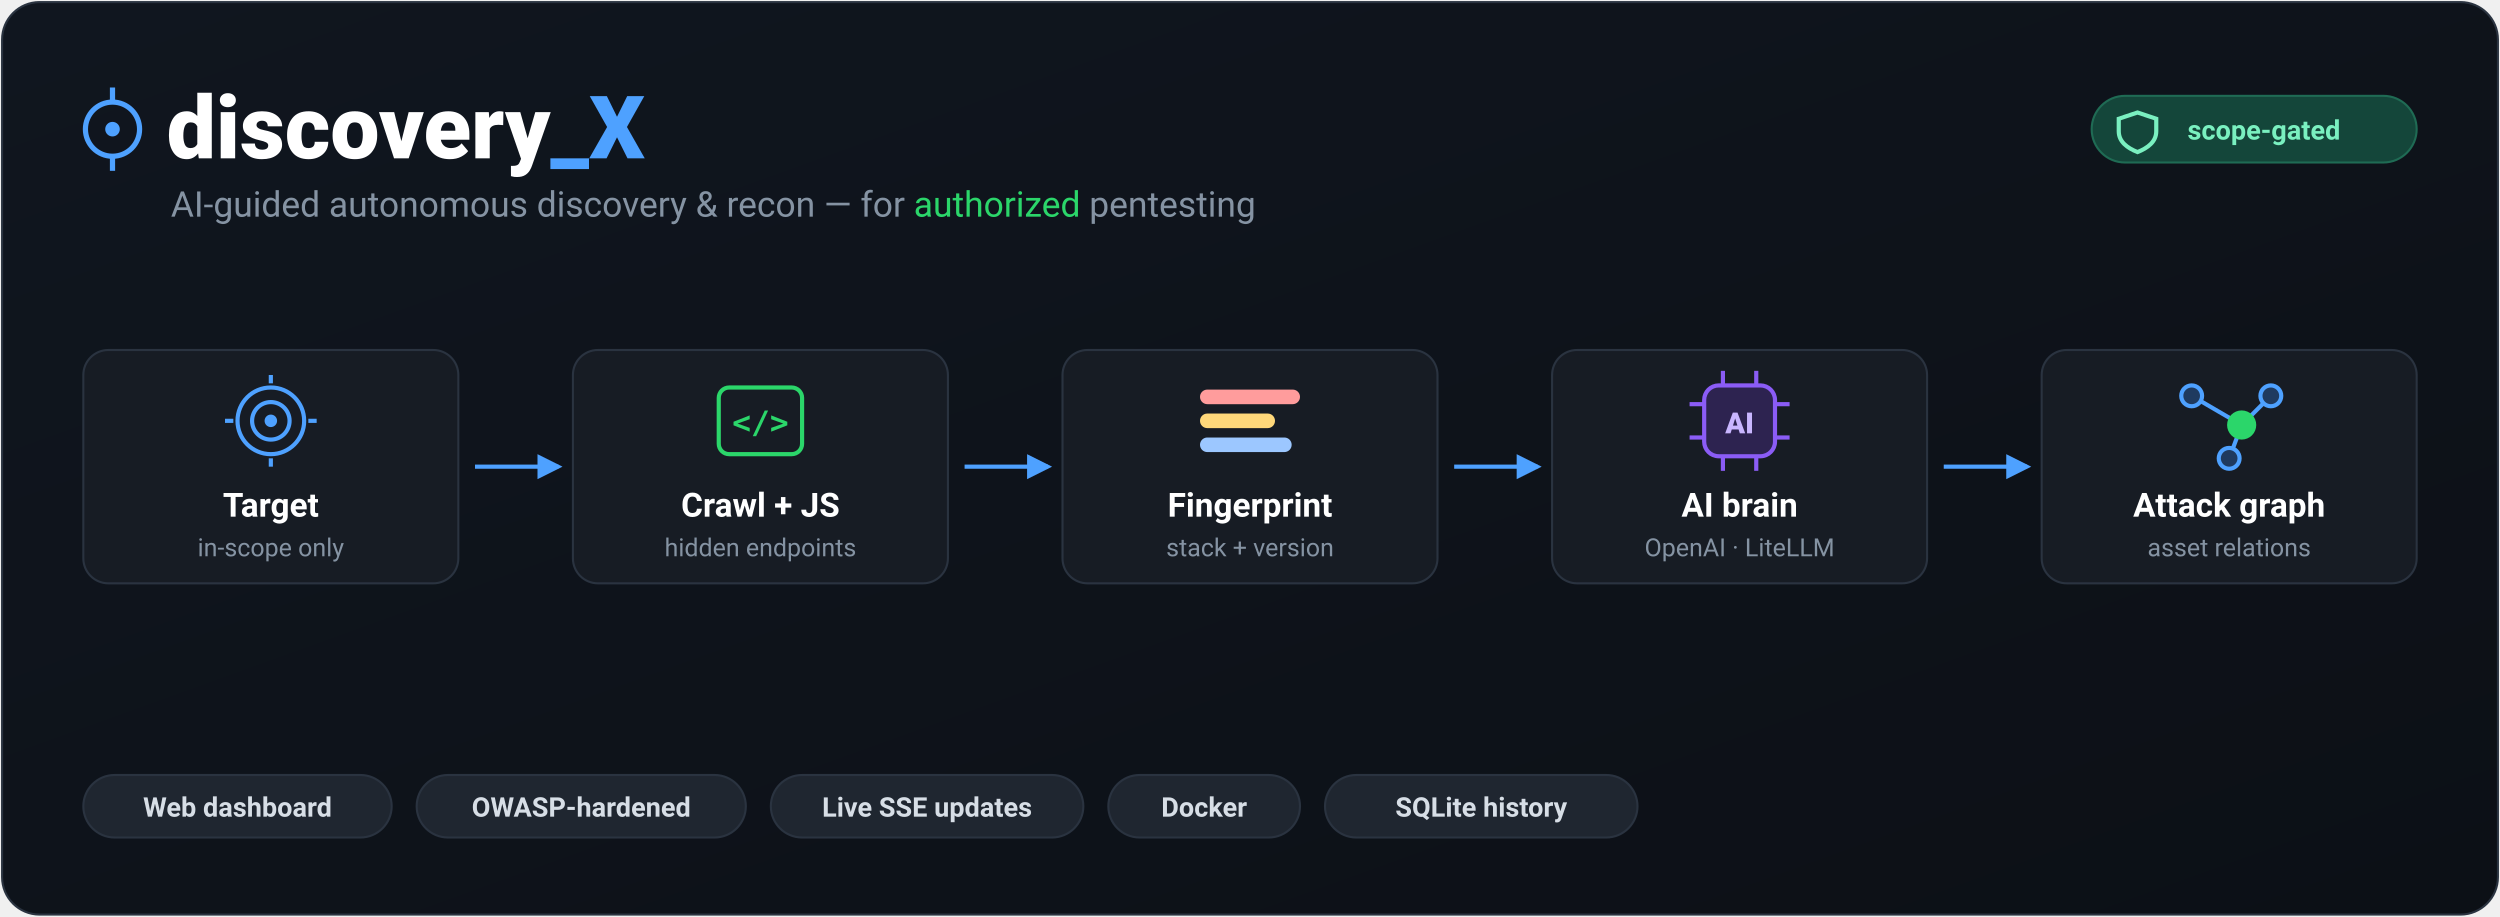
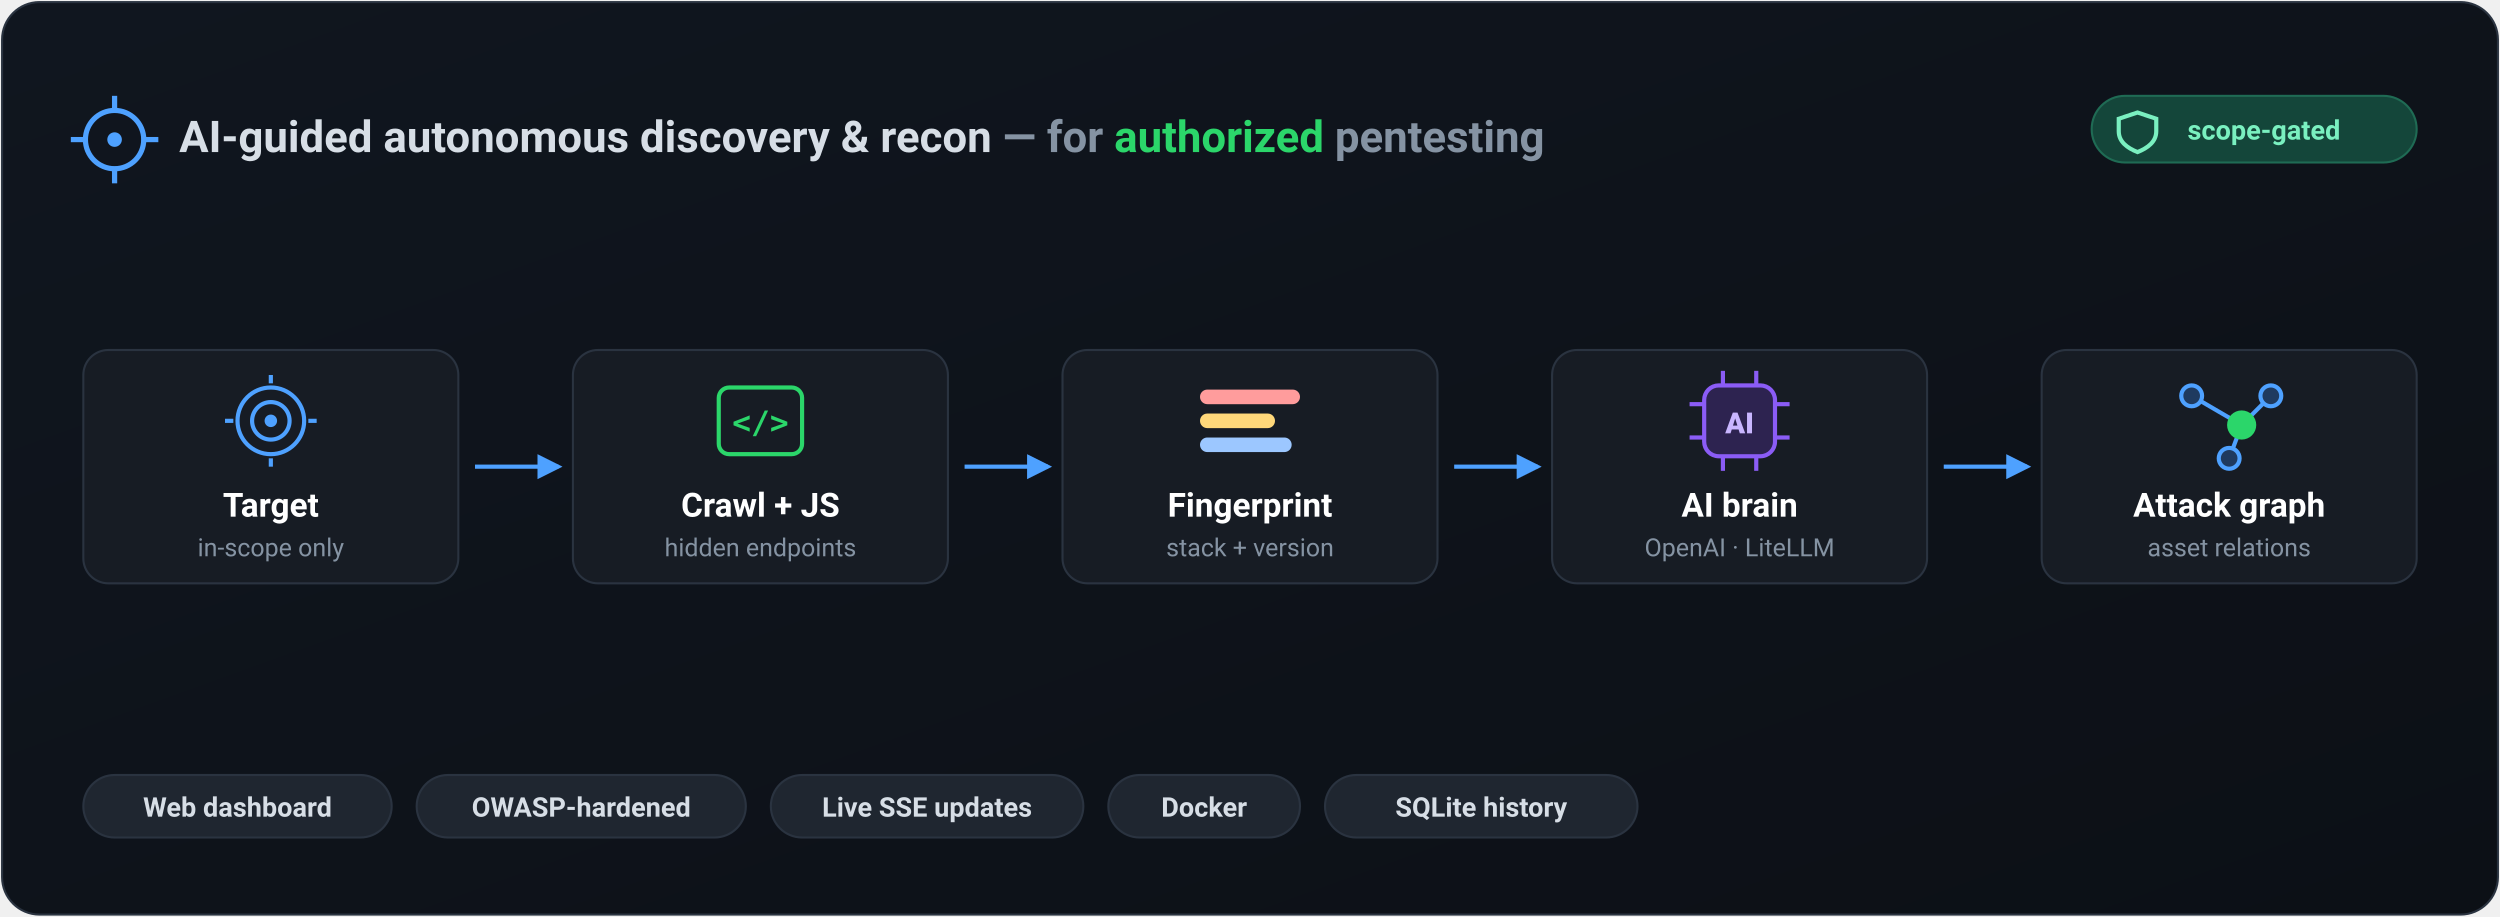
<svg xmlns="http://www.w3.org/2000/svg" viewBox="0 0 1200 440" font-family="'Segoe UI', system-ui, -apple-system, Roboto, sans-serif">
  <defs>
    <linearGradient id="bg" x1="0" y1="0" x2="1" y2="1">
      <stop offset="0" stop-color="#10161f" />
      <stop offset="1" stop-color="#0c1016" />
    </linearGradient>
    <marker id="arr" markerWidth="9" markerHeight="9" refX="5" refY="3" orient="auto">
      <path d="M0,0 L6,3 L0,6 Z" fill="#4ea1ff" />
    </marker>
  </defs>
  <rect x="1" y="1" width="1198" height="438" rx="18" fill="url(#bg)" stroke="#2a3340" />
-   <g transform="translate(40,40)">
-     <circle cx="14" cy="22" r="13" fill="none" stroke="#4ea1ff" stroke-width="2.5" />
-     <circle cx="14" cy="22" r="3.5" fill="#4ea1ff" />
-     <line x1="14" y1="2" x2="14" y2="9" stroke="#4ea1ff" stroke-width="2.5" />
-     <line x1="14" y1="35" x2="14" y2="42" stroke="#4ea1ff" stroke-width="2.5" />
-     <text x="40" y="36" font-size="42" font-weight="800" fill="#ffffff">discovery<tspan fill="#4ea1ff">_X</tspan>
+   <g transform="translate(40,52)">
+     <circle cx="15" cy="15" r="14" fill="none" stroke="#4ea1ff" stroke-width="2.5" />
+     <circle cx="15" cy="15" r="3.5" fill="#4ea1ff" />
+     <line x1="15" y1="-6" x2="15" y2="2" stroke="#4ea1ff" stroke-width="2.5" />
+     <line x1="15" y1="28" x2="15" y2="36" stroke="#4ea1ff" stroke-width="2.5" />
+     <line x1="-6" y1="15" x2="2" y2="15" stroke="#4ea1ff" stroke-width="2.5" />
+     <line x1="28" y1="15" x2="36" y2="15" stroke="#4ea1ff" stroke-width="2.5" />
+     <text x="46" y="21" font-size="21" font-weight="600" fill="#d7dee6">AI-guided autonomous discovery &amp; recon <tspan fill="#8593a3">— for</tspan>
+       <tspan fill="#2bd66a">authorized</tspan>
+       <tspan fill="#8593a3">pentesting</tspan>
    </text>
-     <text x="42" y="64" font-size="17" fill="#8593a3">AI-guided autonomous discovery &amp; recon — for <tspan fill="#2bd66a">authorized</tspan> pentesting</text>
  </g>
  <g transform="translate(1004,46)">
    <rect x="0" y="0" width="156" height="32" rx="16" fill="#14463a" stroke="#1f6b54" />
    <path d="M22 8 l9 3 v6 c0 5 -4 8 -9 10 c-5 -2 -9 -5 -9 -10 v-6 z" fill="none" stroke="#7af0c0" stroke-width="2" />
    <text x="46" y="21" font-size="13" font-weight="600" fill="#7af0c0">scope-gated</text>
  </g>
  <g transform="translate(0,168)">
    <g stroke="#4ea1ff" stroke-width="2" marker-end="url(#arr)">
      <line x1="228" y1="56" x2="268" y2="56" />
      <line x1="463" y1="56" x2="503" y2="56" />
      <line x1="698" y1="56" x2="738" y2="56" />
      <line x1="933" y1="56" x2="973" y2="56" />
    </g>
    <g transform="translate(40,0)">
      <rect width="180" height="112" rx="12" fill="#171c24" stroke="#2a3340" />
      <g transform="translate(90,34)" stroke="#4ea1ff" stroke-width="2" fill="none">
        <circle r="16" />
        <circle r="9" />
        <circle r="3" fill="#4ea1ff" stroke="none" />
        <line x1="-22" y1="0" x2="-18" y2="0" />
        <line x1="18" y1="0" x2="22" y2="0" />
        <line x1="0" y1="-22" x2="0" y2="-18" />
        <line x1="0" y1="18" x2="0" y2="22" />
      </g>
      <text x="90" y="80" text-anchor="middle" font-size="16" font-weight="700" fill="#fff">Target</text>
      <text x="90" y="99" text-anchor="middle" font-size="12" fill="#8593a3">in-scope only</text>
    </g>
    <g transform="translate(275,0)">
      <rect width="180" height="112" rx="12" fill="#171c24" stroke="#2a3340" />
      <g transform="translate(90,34)">
        <rect x="-20" y="-16" width="40" height="32" rx="5" fill="none" stroke="#2bd66a" stroke-width="2" />
        <text x="0" y="6" text-anchor="middle" font-size="15" font-weight="700" fill="#2bd66a" font-family="ui-monospace, monospace">&lt;/&gt;</text>
      </g>
      <text x="90" y="80" text-anchor="middle" font-size="16" font-weight="700" fill="#fff">Crawl + JS</text>
      <text x="90" y="99" text-anchor="middle" font-size="12" fill="#8593a3">hidden endpoints</text>
    </g>
    <g transform="translate(510,0)">
      <rect width="180" height="112" rx="12" fill="#171c24" stroke="#2a3340" />
      <g transform="translate(90,34)">
        <rect x="-24" y="-15" width="48" height="7" rx="3.5" fill="#ff9c9c" />
        <rect x="-24" y="-3.5" width="36" height="7" rx="3.5" fill="#ffd87a" />
        <rect x="-24" y="8" width="44" height="7" rx="3.5" fill="#9cc7ff" />
      </g>
      <text x="90" y="80" text-anchor="middle" font-size="16" font-weight="700" fill="#fff">Fingerprint</text>
      <text x="90" y="99" text-anchor="middle" font-size="12" fill="#8593a3">stack + version</text>
    </g>
    <g transform="translate(745,0)">
      <rect width="180" height="112" rx="12" fill="#171c24" stroke="#2a3340" />
      <g transform="translate(90,34)">
        <rect x="-17" y="-17" width="34" height="34" rx="7" fill="#2d2350" stroke="#8b5cf6" stroke-width="2" />
        <text x="0" y="6" text-anchor="middle" font-size="14" font-weight="800" fill="#c9b6ff">AI</text>
        <g stroke="#8b5cf6" stroke-width="2">
          <line x1="-17" y1="-8" x2="-24" y2="-8" />
          <line x1="-17" y1="8" x2="-24" y2="8" />
          <line x1="17" y1="-8" x2="24" y2="-8" />
          <line x1="17" y1="8" x2="24" y2="8" />
          <line x1="-8" y1="-17" x2="-8" y2="-24" />
          <line x1="8" y1="-17" x2="8" y2="-24" />
          <line x1="-8" y1="17" x2="-8" y2="24" />
          <line x1="8" y1="17" x2="8" y2="24" />
        </g>
      </g>
      <text x="90" y="80" text-anchor="middle" font-size="16" font-weight="700" fill="#fff">AI brain</text>
      <text x="90" y="99" text-anchor="middle" font-size="12" fill="#8593a3">OpenAI · LiteLLM</text>
    </g>
    <g transform="translate(980,0)">
      <rect width="180" height="112" rx="12" fill="#171c24" stroke="#2a3340" />
      <g transform="translate(90,34)" stroke="#4ea1ff" stroke-width="2">
        <line x1="-18" y1="-12" x2="6" y2="2" />
        <line x1="6" y1="2" x2="20" y2="-12" />
        <line x1="6" y1="2" x2="0" y2="18" />
        <circle cx="-18" cy="-12" r="5" fill="#1f3a5f" />
        <circle cx="6" cy="2" r="6" fill="#2bd66a" stroke="#2bd66a" />
        <circle cx="20" cy="-12" r="5" fill="#1f3a5f" />
        <circle cx="0" cy="18" r="5" fill="#1f3a5f" />
      </g>
      <text x="90" y="80" text-anchor="middle" font-size="16" font-weight="700" fill="#fff">Attack graph</text>
      <text x="90" y="99" text-anchor="middle" font-size="12" fill="#8593a3">asset relations</text>
    </g>
  </g>
  <g transform="translate(40,372)" font-size="13" font-weight="600">
    <g>
      <rect x="0" y="0" width="148" height="30" rx="15" fill="#1f2630" stroke="#2a3340" />
      <text x="74" y="20" text-anchor="middle" fill="#d7dee6">Web dashboard</text>
    </g>
    <g transform="translate(160,0)">
      <rect x="0" y="0" width="158" height="30" rx="15" fill="#1f2630" stroke="#2a3340" />
      <text x="79" y="20" text-anchor="middle" fill="#d7dee6">OWASP-hardened</text>
    </g>
    <g transform="translate(330,0)">
      <rect x="0" y="0" width="150" height="30" rx="15" fill="#1f2630" stroke="#2a3340" />
      <text x="75" y="20" text-anchor="middle" fill="#d7dee6">Live SSE updates</text>
    </g>
    <g transform="translate(492,0)">
      <rect x="0" y="0" width="92" height="30" rx="15" fill="#1f2630" stroke="#2a3340" />
      <text x="46" y="20" text-anchor="middle" fill="#d7dee6">Docker</text>
    </g>
    <g transform="translate(596,0)">
      <rect x="0" y="0" width="150" height="30" rx="15" fill="#1f2630" stroke="#2a3340" />
      <text x="75" y="20" text-anchor="middle" fill="#d7dee6">SQLite history</text>
    </g>
  </g>
</svg>
